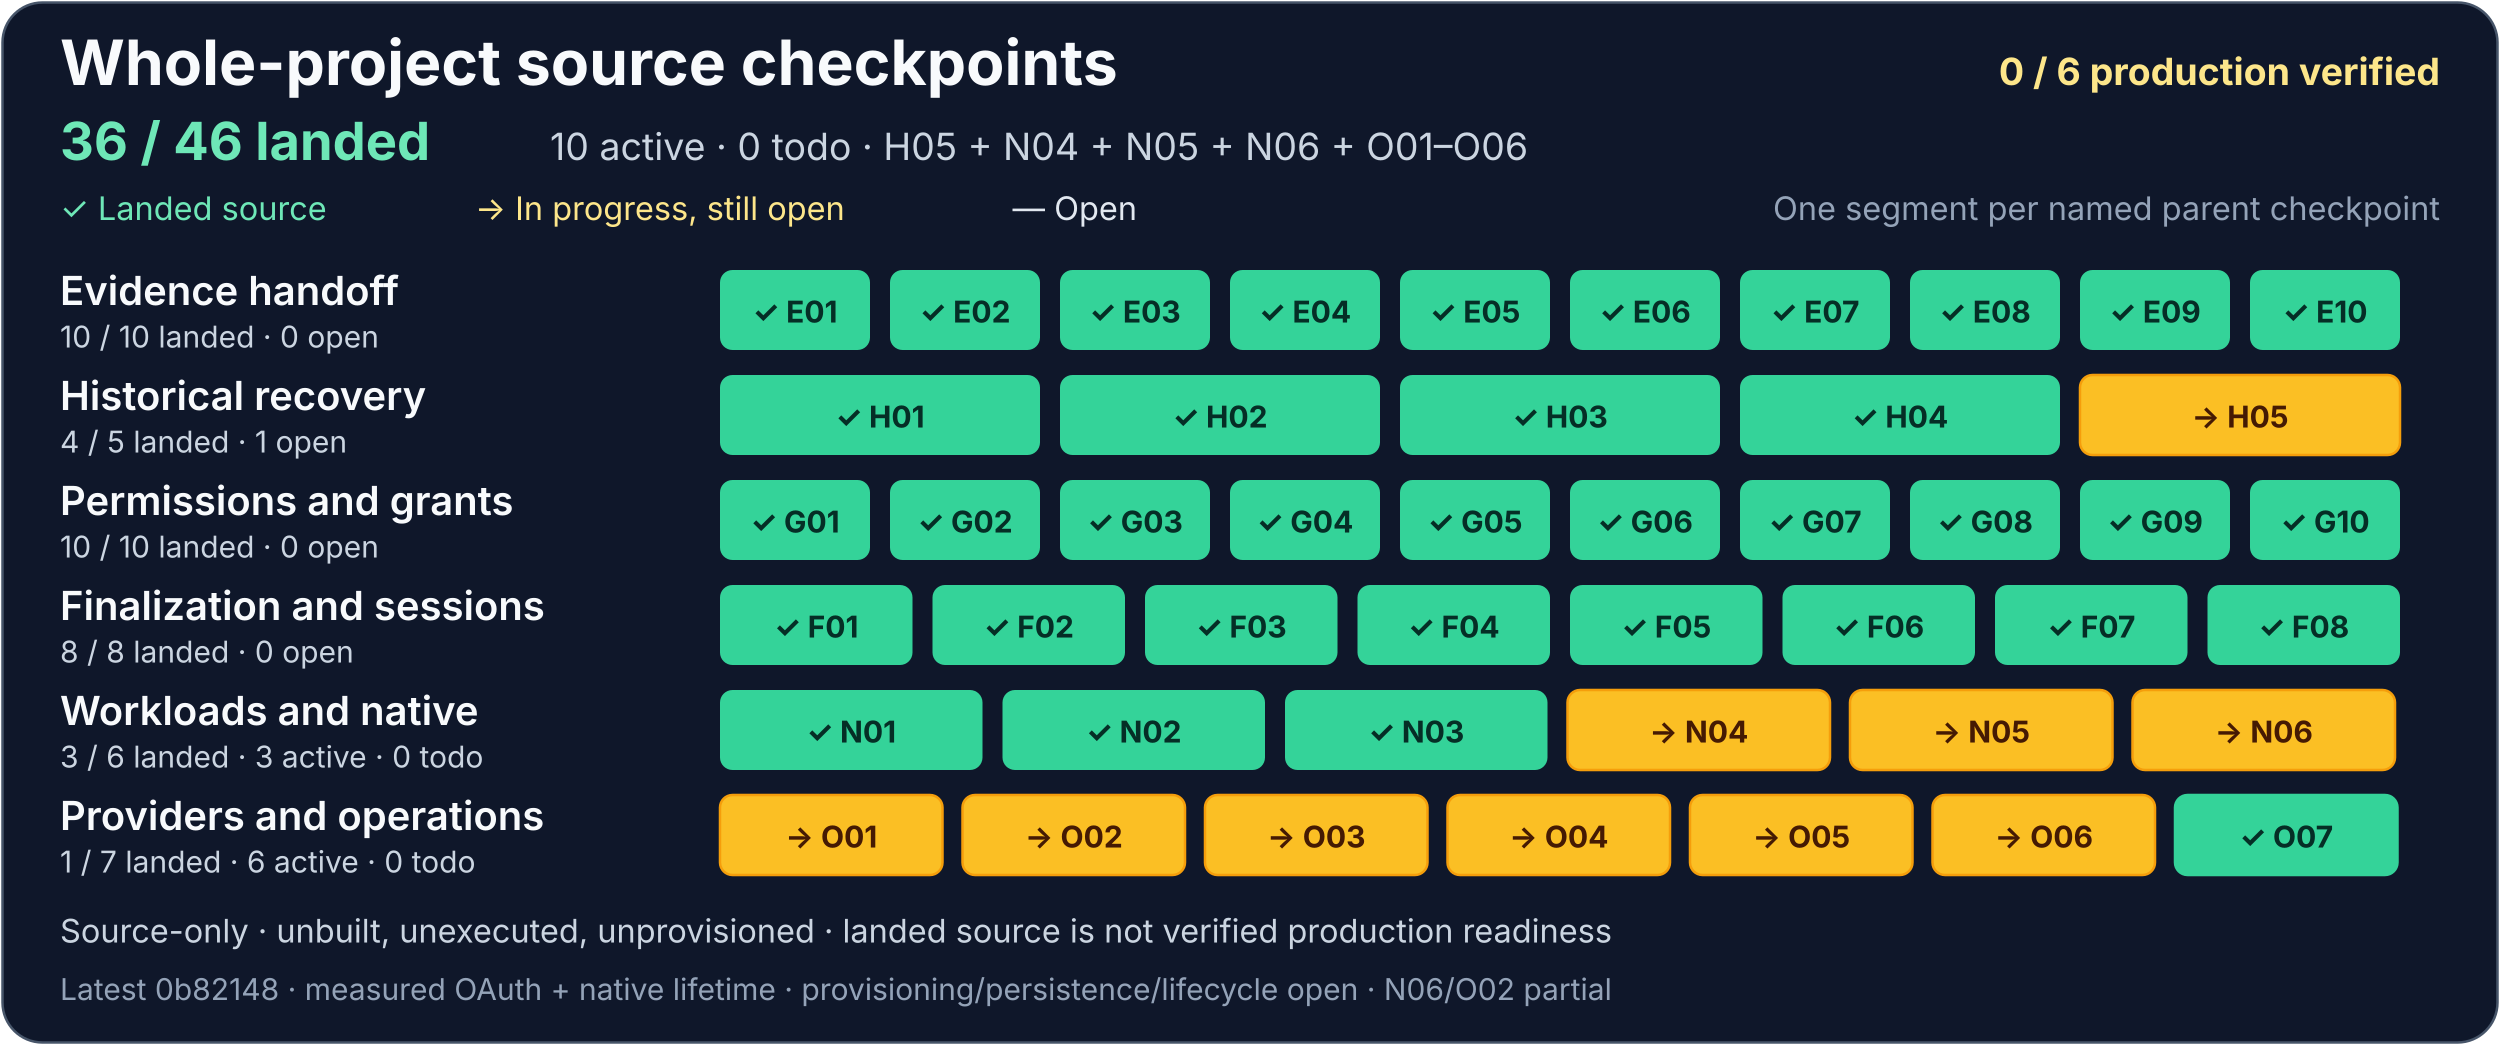
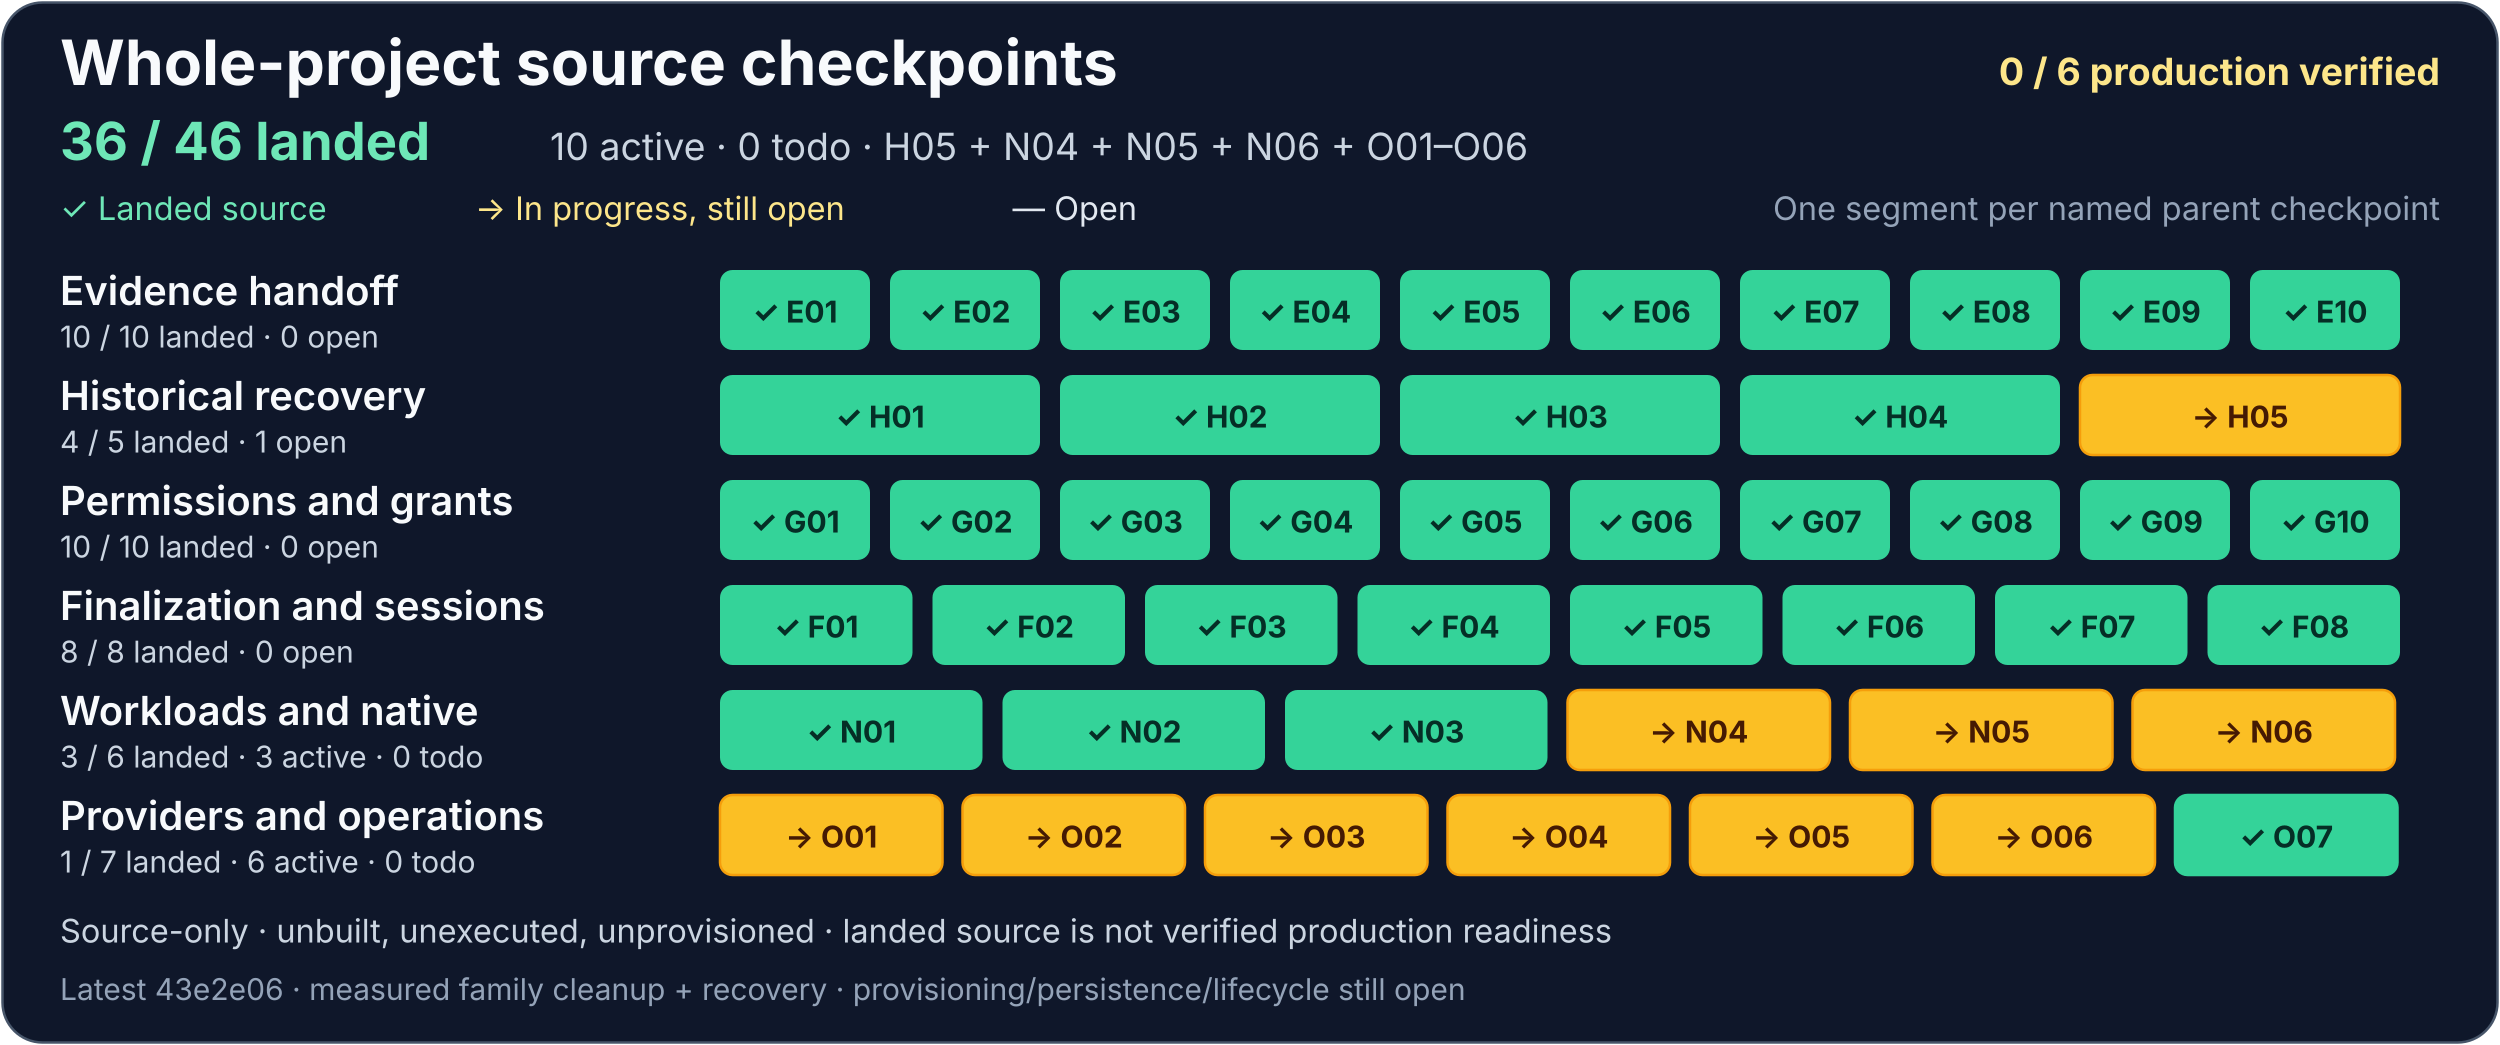
<svg xmlns="http://www.w3.org/2000/svg" width="1000" height="418" viewBox="0 0 1000 418" role="img" aria-labelledby="project-title project-description">
  <rect x="1" y="1" width="998" height="416" rx="16" fill="#0f172a" stroke="#475569" />
  <g font-family="system-ui, -apple-system, Segoe UI, sans-serif">
    <text x="24" y="34" fill="#f8fafc" font-size="25" font-weight="700">Whole-project source checkpoints</text>
    <text x="976" y="34" text-anchor="end" fill="#fde68a" font-size="15" font-weight="700">0 / 6 production verified</text>
    <text x="24" y="64" fill="#6ee7b7" font-size="21" font-weight="700">36 / 46 landed</text>
    <text x="220" y="64" fill="#cbd5e1" font-size="15">10 active · 0 todo · H05 + N04 + N05 + N06 + O01–O06</text>
    <text x="24" y="88" fill="#6ee7b7" font-size="13">✓ Landed source</text>
    <text x="190" y="88" fill="#fde68a" font-size="13">→ In progress, still open</text>
    <text x="405" y="88" fill="#e2e8f0" font-size="13">— Open</text>
    <text x="976" y="88" text-anchor="end" fill="#94a3b8" font-size="13">One segment per named parent checkpoint</text>
    <g aria-label="Evidence handoff: 10 of 10 landed, zero open">
      <text x="24" y="122" fill="#f8fafc" font-size="16" font-weight="600">Evidence handoff</text>
      <text x="24" y="139" fill="#cbd5e1" font-size="12">10 / 10 landed · 0 open</text>
      <g fill="#34d399">
        <rect x="288" y="108" width="60" height="32" rx="5" />
        <rect x="356" y="108" width="60" height="32" rx="5" />
        <rect x="424" y="108" width="60" height="32" rx="5" />
        <rect x="492" y="108" width="60" height="32" rx="5" />
        <rect x="560" y="108" width="60" height="32" rx="5" />
        <rect x="628" y="108" width="60" height="32" rx="5" />
        <rect x="696" y="108" width="60" height="32" rx="5" />
        <rect x="764" y="108" width="60" height="32" rx="5" />
        <rect x="832" y="108" width="60" height="32" rx="5" />
        <rect x="900" y="108" width="60" height="32" rx="5" />
      </g>
      <g fill="#052e26" font-size="12" font-weight="700" text-anchor="middle">
        <text x="318" y="129">✓ E01</text>
        <text x="386" y="129">✓ E02</text>
        <text x="454" y="129">✓ E03</text>
        <text x="522" y="129">✓ E04</text>
        <text x="590" y="129">✓ E05</text>
        <text x="658" y="129">✓ E06</text>
        <text x="726" y="129">✓ E07</text>
        <text x="794" y="129">✓ E08</text>
        <text x="862" y="129">✓ E09</text>
        <text x="930" y="129">✓ E10</text>
      </g>
    </g>
    <g aria-label="Historical recovery: 4 of 5 landed, one open">
      <text x="24" y="164" fill="#f8fafc" font-size="16" font-weight="600">Historical recovery</text>
      <text x="24" y="181" fill="#cbd5e1" font-size="12">4 / 5 landed · 1 open</text>
      <g fill="#34d399">
        <rect x="288" y="150" width="128" height="32" rx="5" />
        <rect x="424" y="150" width="128" height="32" rx="5" />
        <rect x="560" y="150" width="128" height="32" rx="5" />
        <rect x="696" y="150" width="128" height="32" rx="5" />
      </g>
      <a href="https://github.com/AndrewMohawk/serverware/commit/8af9c50398304ee69f9c3af85b1f4a52e4f2f6c0">
        <rect x="832" y="150" width="128" height="32" rx="5" fill="#fbbf24" stroke="#f59e0b" />
      </a>
      <g fill="#052e26" font-size="12" font-weight="700" text-anchor="middle">
        <text x="352" y="171">✓ H01</text>
        <text x="488" y="171">✓ H02</text>
        <text x="624" y="171">✓ H03</text>
        <text x="760" y="171">✓ H04</text>
        <text x="896" y="171" fill="#451a03">→ H05</text>
      </g>
    </g>
    <g aria-label="Permissions and grants: 10 of 10 landed, zero open">
      <text x="24" y="206" fill="#f8fafc" font-size="16" font-weight="600">Permissions and grants</text>
      <text x="24" y="223" fill="#cbd5e1" font-size="12">10 / 10 landed · 0 open</text>
      <g fill="#34d399">
        <rect x="288" y="192" width="60" height="32" rx="5" />
        <rect x="356" y="192" width="60" height="32" rx="5" />
        <rect x="424" y="192" width="60" height="32" rx="5" />
        <rect x="492" y="192" width="60" height="32" rx="5" />
        <rect x="560" y="192" width="60" height="32" rx="5" />
        <rect x="628" y="192" width="60" height="32" rx="5" />
        <rect x="696" y="192" width="60" height="32" rx="5" />
        <rect x="764" y="192" width="60" height="32" rx="5" />
        <rect x="832" y="192" width="60" height="32" rx="5" />
        <rect x="900" y="192" width="60" height="32" rx="5" />
      </g>
      <g fill="#052e26" font-size="12" font-weight="700" text-anchor="middle">
        <text x="318" y="213">✓ G01</text>
        <text x="386" y="213">✓ G02</text>
        <text x="454" y="213">✓ G03</text>
        <text x="522" y="213">✓ G04</text>
        <text x="590" y="213">✓ G05</text>
        <text x="658" y="213">✓ G06</text>
        <text x="726" y="213">✓ G07</text>
        <text x="794" y="213">✓ G08</text>
        <text x="862" y="213">✓ G09</text>
        <text x="930" y="213">✓ G10</text>
      </g>
    </g>
    <g aria-label="Finalization and sessions: 8 of 8 landed, zero open">
      <text x="24" y="248" fill="#f8fafc" font-size="16" font-weight="600">Finalization and sessions</text>
      <text x="24" y="265" fill="#cbd5e1" font-size="12">8 / 8 landed · 0 open</text>
      <g fill="#34d399">
        <rect x="288" y="234" width="77" height="32" rx="5" />
        <rect x="373" y="234" width="77" height="32" rx="5" />
        <rect x="458" y="234" width="77" height="32" rx="5" />
        <rect x="543" y="234" width="77" height="32" rx="5" />
        <rect x="628" y="234" width="77" height="32" rx="5" />
        <rect x="713" y="234" width="77" height="32" rx="5" />
        <rect x="798" y="234" width="77" height="32" rx="5" />
      </g>
      <rect x="883" y="234" width="77" height="32" rx="5" fill="#34d399" />
      <g fill="#052e26" font-size="12" font-weight="700" text-anchor="middle">
        <text x="326.5" y="255">✓ F01</text>
        <text x="411.5" y="255">✓ F02</text>
        <text x="496.5" y="255">✓ F03</text>
        <text x="581.5" y="255">✓ F04</text>
        <text x="666.5" y="255">✓ F05</text>
        <text x="751.5" y="255">✓ F06</text>
        <text x="836.5" y="255">✓ F07</text>
        <text x="921.5" y="255">✓ F08</text>
      </g>
    </g>
    <g aria-label="Workloads and native: 3 of 6 landed, three active and zero todo">
      <text x="24" y="290" fill="#f8fafc" font-size="16" font-weight="600">Workloads and native</text>
      <text x="24" y="307" fill="#cbd5e1" font-size="12">3 / 6 landed · 3 active · 0 todo</text>
      <g fill="#34d399">
        <rect x="288" y="276" width="105" height="32" rx="5" />
        <rect x="401" y="276" width="105" height="32" rx="5" />
        <rect x="514" y="276" width="105" height="32" rx="5" />
      </g>
      <g fill="#334155" stroke="#94a3b8">
        <a href="https://github.com/AndrewMohawk/serverware/commit/e1dc72bdaadca4bbbfcf83108d63305b61ec2f88">
          <rect x="627" y="276" width="105" height="32" rx="5" fill="#fbbf24" stroke="#f59e0b" />
        </a>
        <a href="https://github.com/AndrewMohawk/serverware/commit/e1dc72bdaadca4bbbfcf83108d63305b61ec2f88">
          <rect x="740" y="276" width="105" height="32" rx="5" fill="#fbbf24" stroke="#f59e0b" />
        </a>
-         <a href="https://github.com/AndrewMohawk/serverware/commit/0b82148bba287798c3a8b2dac0fda694f4aba6fa">
+         <a href="https://github.com/AndrewMohawk/serverware/commit/43e2e062e121070841f0350b826d788f127e6e0e">
          <rect x="853" y="276" width="105" height="32" rx="5" fill="#fbbf24" stroke="#f59e0b" />
        </a>
      </g>
      <g font-size="12" font-weight="700" text-anchor="middle">
        <text x="340.5" y="297" fill="#052e26">✓ N01</text>
        <text x="453.5" y="297" fill="#052e26">✓ N02</text>
        <text x="566.5" y="297" fill="#052e26">✓ N03</text>
        <text x="679.5" y="297" fill="#451a03">→ N04</text>
        <text x="792.5" y="297" fill="#451a03">→ N05</text>
        <text x="905.5" y="297" fill="#451a03">→ N06</text>
      </g>
    </g>
    <g aria-label="Providers and operations: one of 7 landed, six active and zero todo">
      <text x="24" y="332" fill="#f8fafc" font-size="16" font-weight="600">Providers and operations</text>
      <text x="24" y="349" fill="#cbd5e1" font-size="12">1 / 7 landed · 6 active · 0 todo</text>
      <g fill="#334155" stroke="#94a3b8">
        <a href="https://github.com/AndrewMohawk/serverware/commit/ce1e981cb9678f2ef510ff252c68b7772ef33872">
          <rect x="288" y="318" width="89" height="32" rx="5" fill="#fbbf24" stroke="#f59e0b" />
        </a>
-         <a href="https://github.com/AndrewMohawk/serverware/commit/0b82148bba287798c3a8b2dac0fda694f4aba6fa">
+         <a href="https://github.com/AndrewMohawk/serverware/commit/43e2e062e121070841f0350b826d788f127e6e0e">
          <rect x="385" y="318" width="89" height="32" rx="5" fill="#fbbf24" stroke="#f59e0b" />
        </a>
        <a href="https://github.com/AndrewMohawk/serverware/commit/af90afda7cfdfaeaaae26d8e72b33738b6fba039">
          <rect x="482" y="318" width="89" height="32" rx="5" fill="#fbbf24" stroke="#f59e0b" />
        </a>
-         <a href="https://github.com/AndrewMohawk/serverware/commit/ce1e981cb9678f2ef510ff252c68b7772ef33872">
+         <a href="https://github.com/AndrewMohawk/serverware/commit/43e2e062e121070841f0350b826d788f127e6e0e">
          <rect x="579" y="318" width="89" height="32" rx="5" fill="#fbbf24" stroke="#f59e0b" />
        </a>
        <a href="https://github.com/AndrewMohawk/serverware/commit/ed2b18fa8c3b5b21a994a4494dce8d3fee066bb5">
          <rect x="676" y="318" width="89" height="32" rx="5" fill="#fbbf24" stroke="#f59e0b" />
        </a>
        <a href="https://github.com/AndrewMohawk/serverware/commit/2ae9505c40c2af88bb7b376c7b47d79fa98d20e8">
          <rect x="773" y="318" width="89" height="32" rx="5" fill="#fbbf24" stroke="#f59e0b" />
        </a>
        <a href="https://github.com/AndrewMohawk/serverware/commit/7cd671059560973739792fe0d2b308b0e6fd6c66">
          <rect x="870" y="318" width="89" height="32" rx="5" fill="#34d399" stroke="#34d399" />
        </a>
      </g>
      <g fill="#e2e8f0" font-size="12" font-weight="700" text-anchor="middle">
        <text x="332.5" y="339" fill="#451a03">→ O01</text>
        <text x="429.5" y="339" fill="#451a03">→ O02</text>
        <text x="526.5" y="339" fill="#451a03">→ O03</text>
        <text x="623.5" y="339" fill="#451a03">→ O04</text>
        <text x="720.5" y="339" fill="#451a03">→ O05</text>
        <text x="817.5" y="339" fill="#451a03">→ O06</text>
        <text x="914.5" y="339" fill="#052e26">✓ O07</text>
      </g>
    </g>
    <text x="24" y="377" fill="#cbd5e1" font-size="13">Source-only · unbuilt, unexecuted, unprovisioned · landed source is not verified production readiness</text>
-     <text x="24" y="400" fill="#94a3b8" font-size="12">Latest 0b82148 · measured OAuth + native lifetime · provisioning/persistence/lifecycle open · N06/O02 partial</text>
+     <text x="24" y="400" fill="#94a3b8" font-size="12">Latest 43e2e06 · measured family cleanup + recovery · provisioning/persistence/lifecycle still open</text>
  </g>
</svg>
